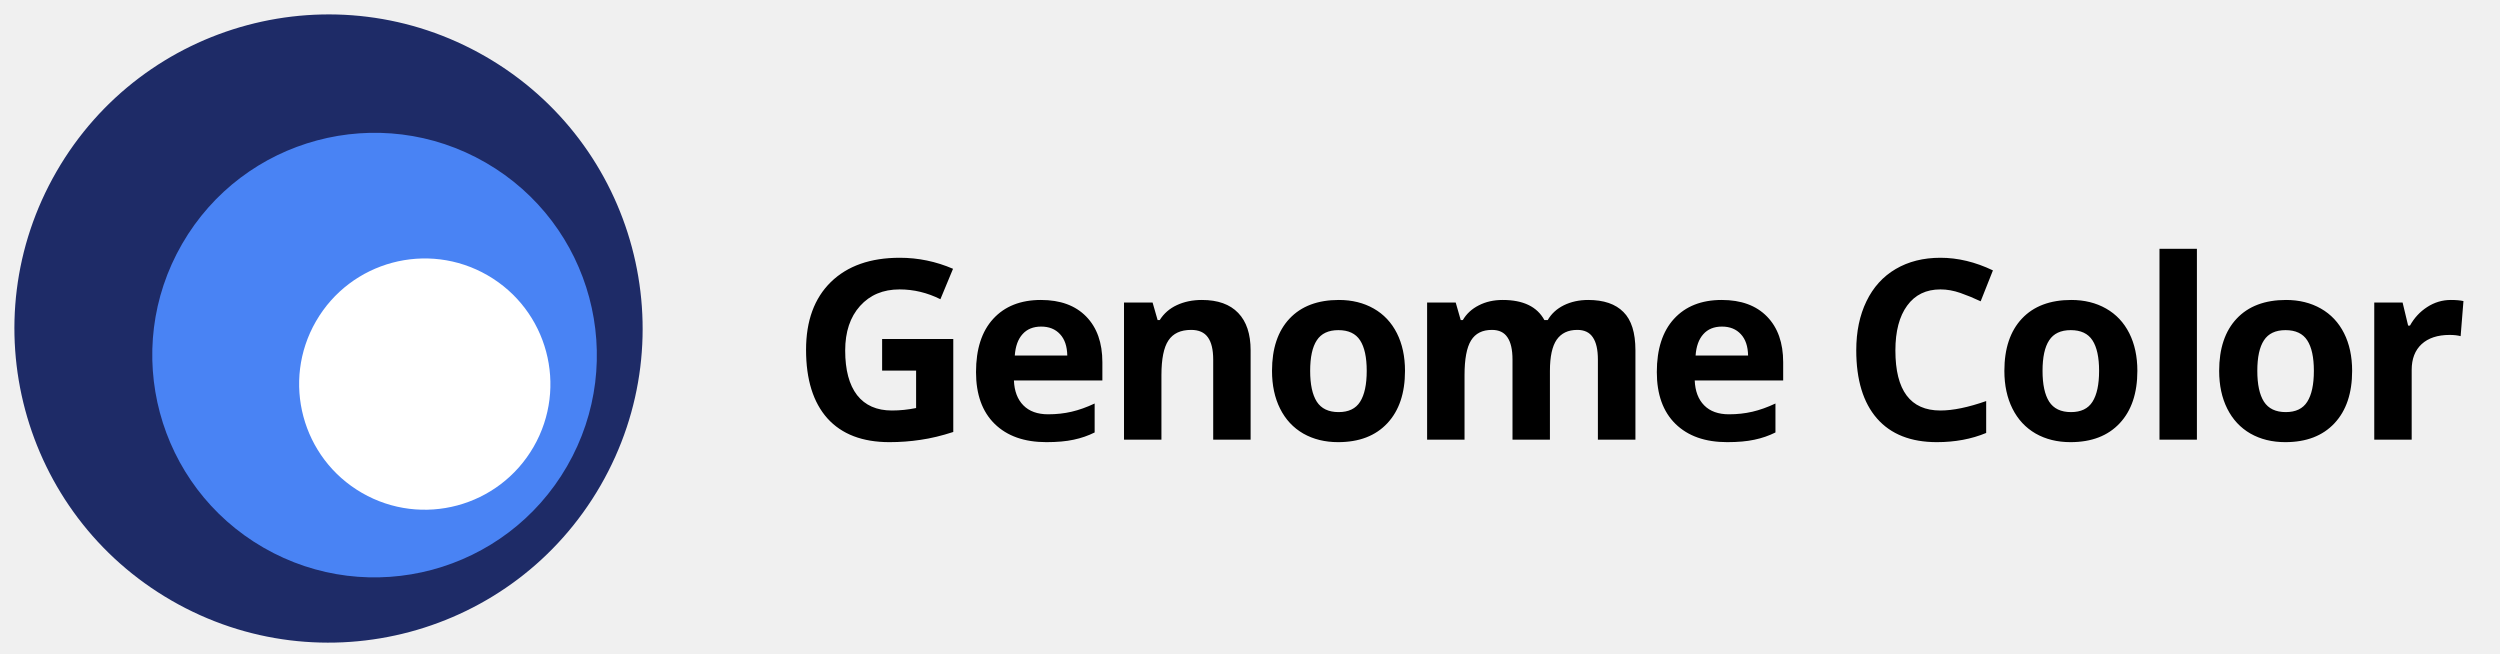
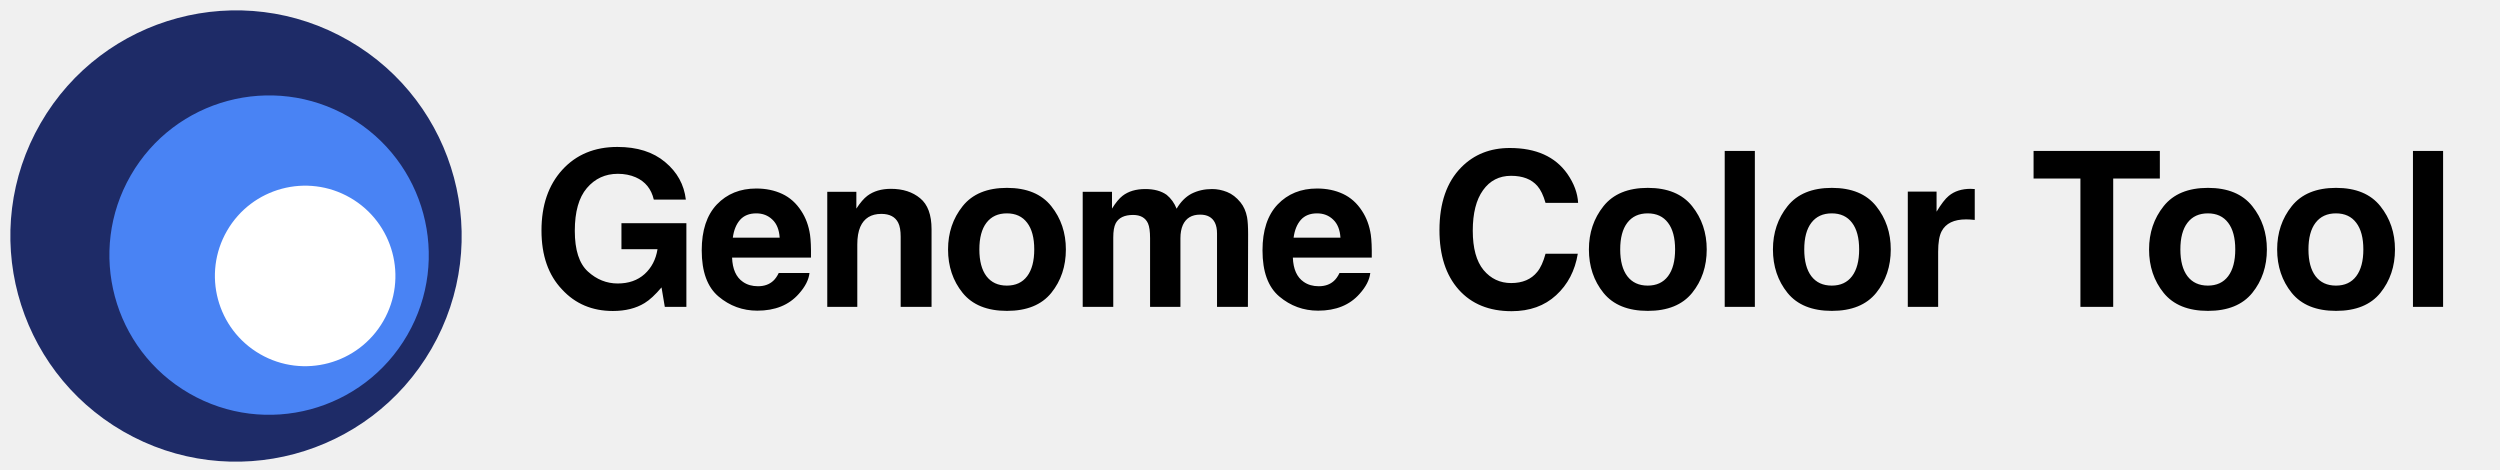
- <svg xmlns="http://www.w3.org/2000/svg" width="199" height="52" viewBox="0 0 199 52" fill="none">
+ <svg xmlns="http://www.w3.org/2000/svg" width="277" height="52" viewBox="0 0 277 52" fill="none">
  <g clip-path="url(#clip0_77_94)">
-     <path d="M70.217 26.982H75.881V34.385C74.963 34.684 74.097 34.893 73.283 35.01C72.476 35.133 71.649 35.195 70.803 35.195C68.648 35.195 67.001 34.564 65.861 33.301C64.728 32.031 64.162 30.212 64.162 27.842C64.162 25.537 64.82 23.74 66.135 22.451C67.456 21.162 69.286 20.518 71.623 20.518C73.088 20.518 74.501 20.811 75.861 21.396L74.856 23.818C73.814 23.297 72.73 23.037 71.603 23.037C70.295 23.037 69.247 23.477 68.459 24.355C67.671 25.234 67.277 26.416 67.277 27.9C67.277 29.45 67.593 30.635 68.225 31.455C68.863 32.269 69.787 32.676 70.998 32.676C71.63 32.676 72.271 32.611 72.922 32.48V29.502H70.217V26.982ZM82.876 25.996C82.245 25.996 81.75 26.198 81.392 26.602C81.034 26.999 80.829 27.565 80.777 28.301H84.956C84.943 27.565 84.751 26.999 84.38 26.602C84.009 26.198 83.508 25.996 82.876 25.996ZM83.296 35.195C81.538 35.195 80.165 34.71 79.175 33.74C78.185 32.77 77.691 31.396 77.691 29.619C77.691 27.79 78.146 26.377 79.058 25.381C79.976 24.378 81.242 23.877 82.857 23.877C84.4 23.877 85.601 24.316 86.46 25.195C87.32 26.074 87.749 27.288 87.749 28.838V30.283H80.708C80.741 31.13 80.991 31.79 81.46 32.266C81.929 32.741 82.587 32.978 83.433 32.978C84.09 32.978 84.712 32.91 85.298 32.773C85.884 32.637 86.496 32.419 87.134 32.119V34.424C86.613 34.684 86.056 34.876 85.464 35C84.872 35.13 84.149 35.195 83.296 35.195ZM99.549 35H96.571V28.623C96.571 27.835 96.431 27.246 96.151 26.855C95.871 26.458 95.425 26.26 94.813 26.26C93.98 26.26 93.377 26.54 93.006 27.1C92.635 27.653 92.45 28.574 92.45 29.863V35H89.471V24.082H91.746L92.147 25.479H92.313C92.645 24.951 93.101 24.554 93.68 24.287C94.266 24.014 94.93 23.877 95.672 23.877C96.942 23.877 97.905 24.222 98.563 24.912C99.22 25.596 99.549 26.585 99.549 27.881V35ZM104.289 29.521C104.289 30.602 104.464 31.419 104.816 31.973C105.174 32.526 105.754 32.803 106.554 32.803C107.349 32.803 107.918 32.529 108.263 31.982C108.615 31.429 108.791 30.609 108.791 29.521C108.791 28.441 108.615 27.63 108.263 27.09C107.912 26.549 107.336 26.279 106.535 26.279C105.74 26.279 105.168 26.549 104.816 27.09C104.464 27.624 104.289 28.434 104.289 29.521ZM111.838 29.521C111.838 31.299 111.369 32.689 110.431 33.691C109.494 34.694 108.188 35.195 106.515 35.195C105.467 35.195 104.543 34.967 103.742 34.512C102.941 34.05 102.326 33.389 101.896 32.529C101.466 31.67 101.252 30.667 101.252 29.521C101.252 27.738 101.717 26.351 102.648 25.361C103.579 24.372 104.888 23.877 106.574 23.877C107.622 23.877 108.546 24.105 109.347 24.561C110.148 25.016 110.763 25.671 111.193 26.523C111.623 27.376 111.838 28.376 111.838 29.521ZM123.374 35H120.395V28.623C120.395 27.835 120.262 27.246 119.995 26.855C119.735 26.458 119.321 26.26 118.755 26.26C117.993 26.26 117.44 26.54 117.095 27.1C116.749 27.66 116.577 28.581 116.577 29.863V35H113.598V24.082H115.874L116.274 25.479H116.44C116.733 24.977 117.156 24.587 117.71 24.307C118.263 24.02 118.898 23.877 119.614 23.877C121.248 23.877 122.355 24.411 122.934 25.479H123.198C123.491 24.971 123.921 24.577 124.487 24.297C125.06 24.017 125.705 23.877 126.421 23.877C127.658 23.877 128.592 24.196 129.223 24.834C129.861 25.465 130.18 26.481 130.18 27.881V35H127.192V28.623C127.192 27.835 127.059 27.246 126.792 26.855C126.531 26.458 126.118 26.26 125.552 26.26C124.822 26.26 124.276 26.52 123.911 27.041C123.553 27.562 123.374 28.389 123.374 29.521V35ZM137.068 25.996C136.437 25.996 135.942 26.198 135.584 26.602C135.226 26.999 135.021 27.565 134.969 28.301H139.148C139.135 27.565 138.943 26.999 138.572 26.602C138.201 26.198 137.7 25.996 137.068 25.996ZM137.488 35.195C135.73 35.195 134.357 34.71 133.367 33.74C132.378 32.77 131.883 31.396 131.883 29.619C131.883 27.79 132.339 26.377 133.25 25.381C134.168 24.378 135.434 23.877 137.049 23.877C138.592 23.877 139.793 24.316 140.652 25.195C141.512 26.074 141.941 27.288 141.941 28.838V30.283H134.9C134.933 31.13 135.184 31.79 135.652 32.266C136.121 32.741 136.779 32.978 137.625 32.978C138.283 32.978 138.904 32.91 139.49 32.773C140.076 32.637 140.688 32.419 141.326 32.119V34.424C140.805 34.684 140.249 34.876 139.656 35C139.064 35.13 138.341 35.195 137.488 35.195ZM154.457 23.037C153.318 23.037 152.436 23.467 151.811 24.326C151.186 25.179 150.873 26.37 150.873 27.9C150.873 31.084 152.068 32.676 154.457 32.676C155.46 32.676 156.674 32.425 158.1 31.924V34.463C156.928 34.951 155.62 35.195 154.174 35.195C152.097 35.195 150.509 34.567 149.409 33.31C148.308 32.047 147.758 30.238 147.758 27.881C147.758 26.396 148.028 25.098 148.569 23.984C149.109 22.865 149.884 22.009 150.893 21.416C151.909 20.817 153.097 20.518 154.457 20.518C155.844 20.518 157.237 20.853 158.637 21.523L157.661 23.984C157.127 23.73 156.59 23.509 156.049 23.32C155.509 23.131 154.978 23.037 154.457 23.037ZM162.586 29.521C162.586 30.602 162.761 31.419 163.113 31.973C163.471 32.526 164.05 32.803 164.851 32.803C165.645 32.803 166.215 32.529 166.56 31.982C166.912 31.429 167.088 30.609 167.088 29.521C167.088 28.441 166.912 27.63 166.56 27.09C166.209 26.549 165.632 26.279 164.832 26.279C164.037 26.279 163.464 26.549 163.113 27.09C162.761 27.624 162.586 28.434 162.586 29.521ZM170.134 29.521C170.134 31.299 169.666 32.689 168.728 33.691C167.791 34.694 166.485 35.195 164.812 35.195C163.764 35.195 162.839 34.967 162.039 34.512C161.238 34.05 160.623 33.389 160.193 32.529C159.763 31.67 159.548 30.667 159.548 29.521C159.548 27.738 160.014 26.351 160.945 25.361C161.876 24.372 163.185 23.877 164.871 23.877C165.919 23.877 166.843 24.105 167.644 24.561C168.445 25.016 169.06 25.671 169.49 26.523C169.92 27.376 170.134 28.376 170.134 29.521ZM174.874 35H171.895V19.805H174.874V35ZM179.682 29.521C179.682 30.602 179.857 31.419 180.209 31.973C180.567 32.526 181.146 32.803 181.947 32.803C182.742 32.803 183.311 32.529 183.656 31.982C184.008 31.429 184.184 30.609 184.184 29.521C184.184 28.441 184.008 27.63 183.656 27.09C183.305 26.549 182.729 26.279 181.928 26.279C181.133 26.279 180.561 26.549 180.209 27.09C179.857 27.624 179.682 28.434 179.682 29.521ZM187.23 29.521C187.23 31.299 186.762 32.689 185.824 33.691C184.887 34.694 183.581 35.195 181.908 35.195C180.86 35.195 179.936 34.967 179.135 34.512C178.334 34.05 177.719 33.389 177.289 32.529C176.859 31.67 176.645 30.667 176.645 29.521C176.645 27.738 177.11 26.351 178.041 25.361C178.972 24.372 180.281 23.877 181.967 23.877C183.015 23.877 183.939 24.105 184.74 24.561C185.541 25.016 186.156 25.671 186.586 26.523C187.016 27.376 187.23 28.376 187.23 29.521ZM195.085 23.877C195.489 23.877 195.824 23.906 196.091 23.965L195.866 26.758C195.626 26.693 195.333 26.66 194.988 26.66C194.037 26.66 193.295 26.904 192.761 27.393C192.234 27.881 191.97 28.564 191.97 29.443V35H188.991V24.082H191.247L191.687 25.918H191.833C192.172 25.306 192.627 24.814 193.2 24.443C193.78 24.066 194.408 23.877 195.085 23.877Z" fill="black" />
+     <path d="M72.441 22.117C72.168 20.938 71.5 20.113 70.438 19.645C69.844 19.387 69.184 19.258 68.457 19.258C67.066 19.258 65.922 19.785 65.023 20.84C64.133 21.887 63.688 23.465 63.688 25.574C63.688 27.699 64.172 29.203 65.141 30.086C66.109 30.969 67.211 31.41 68.445 31.41C69.656 31.41 70.648 31.062 71.422 30.367C72.195 29.664 72.672 28.746 72.852 27.613H68.856V24.73H76.051V34H73.66L73.297 31.844C72.602 32.664 71.977 33.242 71.422 33.578C70.469 34.164 69.297 34.457 67.906 34.457C65.617 34.457 63.742 33.664 62.281 32.078C60.758 30.484 59.996 28.305 59.996 25.539C59.996 22.742 60.766 20.5 62.305 18.812C63.844 17.125 65.879 16.281 68.41 16.281C70.606 16.281 72.367 16.84 73.695 17.957C75.031 19.066 75.797 20.453 75.992 22.117H72.441ZM83.797 23.641C83.024 23.641 82.422 23.883 81.993 24.367C81.571 24.852 81.305 25.508 81.196 26.336H86.387C86.332 25.453 86.063 24.785 85.579 24.332C85.102 23.871 84.508 23.641 83.797 23.641ZM83.797 20.887C84.86 20.887 85.817 21.086 86.668 21.484C87.52 21.883 88.223 22.512 88.778 23.371C89.278 24.129 89.602 25.008 89.751 26.008C89.836 26.594 89.872 27.438 89.856 28.539H81.114C81.161 29.82 81.563 30.719 82.321 31.234C82.782 31.555 83.336 31.715 83.985 31.715C84.672 31.715 85.231 31.52 85.661 31.129C85.895 30.918 86.102 30.625 86.282 30.25H89.692C89.606 31.008 89.211 31.777 88.508 32.559C87.415 33.801 85.883 34.422 83.915 34.422C82.29 34.422 80.856 33.898 79.614 32.852C78.372 31.805 77.751 30.102 77.751 27.742C77.751 25.531 78.309 23.836 79.426 22.656C80.551 21.477 82.008 20.887 83.797 20.887ZM98.716 20.922C100.036 20.922 101.114 21.27 101.95 21.965C102.794 22.652 103.216 23.797 103.216 25.398V34H99.794V26.23C99.794 25.559 99.704 25.043 99.524 24.684C99.196 24.027 98.571 23.699 97.649 23.699C96.517 23.699 95.739 24.18 95.317 25.141C95.099 25.648 94.989 26.297 94.989 27.086V34H91.661V21.25H94.884V23.113C95.313 22.457 95.72 21.984 96.103 21.695C96.79 21.18 97.661 20.922 98.716 20.922ZM111.56 31.645C112.537 31.645 113.287 31.297 113.81 30.602C114.333 29.906 114.595 28.918 114.595 27.637C114.595 26.355 114.333 25.371 113.81 24.684C113.287 23.988 112.537 23.641 111.56 23.641C110.583 23.641 109.83 23.988 109.298 24.684C108.775 25.371 108.513 26.355 108.513 27.637C108.513 28.918 108.775 29.906 109.298 30.602C109.83 31.297 110.583 31.645 111.56 31.645ZM118.099 27.637C118.099 29.512 117.56 31.117 116.482 32.453C115.404 33.781 113.767 34.445 111.572 34.445C109.376 34.445 107.74 33.781 106.662 32.453C105.583 31.117 105.044 29.512 105.044 27.637C105.044 25.793 105.583 24.195 106.662 22.844C107.74 21.492 109.376 20.816 111.572 20.816C113.767 20.816 115.404 21.492 116.482 22.844C117.56 24.195 118.099 25.793 118.099 27.637ZM134.295 20.945C134.857 20.945 135.412 21.055 135.959 21.273C136.506 21.492 137.002 21.875 137.447 22.422C137.807 22.867 138.049 23.414 138.174 24.062C138.252 24.492 138.291 25.121 138.291 25.949L138.268 34H134.846V25.867C134.846 25.383 134.768 24.984 134.611 24.672C134.314 24.078 133.768 23.781 132.971 23.781C132.049 23.781 131.412 24.164 131.06 24.93C130.881 25.336 130.791 25.824 130.791 26.395V34H127.428V26.395C127.428 25.637 127.35 25.086 127.193 24.742C126.912 24.125 126.361 23.816 125.541 23.816C124.588 23.816 123.947 24.125 123.619 24.742C123.439 25.094 123.35 25.617 123.35 26.312V34H119.963V21.25H123.209V23.113C123.623 22.449 124.014 21.977 124.381 21.695C125.029 21.195 125.869 20.945 126.9 20.945C127.877 20.945 128.666 21.16 129.268 21.59C129.752 21.988 130.119 22.5 130.369 23.125C130.807 22.375 131.35 21.824 131.998 21.473C132.685 21.121 133.451 20.945 134.295 20.945ZM145.932 23.641C145.159 23.641 144.557 23.883 144.127 24.367C143.705 24.852 143.44 25.508 143.33 26.336H148.522C148.467 25.453 148.198 24.785 147.713 24.332C147.237 23.871 146.643 23.641 145.932 23.641ZM145.932 20.887C146.995 20.887 147.952 21.086 148.803 21.484C149.655 21.883 150.358 22.512 150.912 23.371C151.412 24.129 151.737 25.008 151.885 26.008C151.971 26.594 152.006 27.438 151.991 28.539H143.248C143.295 29.82 143.698 30.719 144.455 31.234C144.916 31.555 145.471 31.715 146.12 31.715C146.807 31.715 147.366 31.52 147.795 31.129C148.03 30.918 148.237 30.625 148.416 30.25H151.827C151.741 31.008 151.346 31.777 150.643 32.559C149.549 33.801 148.018 34.422 146.049 34.422C144.424 34.422 142.991 33.898 141.748 32.852C140.506 31.805 139.885 30.102 139.885 27.742C139.885 25.531 140.444 23.836 141.561 22.656C142.686 21.477 144.143 20.887 145.932 20.887ZM159.492 25.504C159.492 22.488 160.3 20.164 161.917 18.531C163.324 17.109 165.113 16.398 167.285 16.398C170.191 16.398 172.316 17.352 173.66 19.258C174.402 20.328 174.8 21.402 174.855 22.48H171.245C171.011 21.652 170.71 21.027 170.343 20.605C169.687 19.855 168.714 19.48 167.425 19.48C166.113 19.48 165.077 20.012 164.32 21.074C163.562 22.129 163.183 23.625 163.183 25.562C163.183 27.5 163.581 28.953 164.378 29.922C165.183 30.883 166.202 31.363 167.437 31.363C168.702 31.363 169.667 30.949 170.331 30.121C170.699 29.676 171.003 29.008 171.245 28.117H174.82C174.507 30 173.706 31.531 172.417 32.711C171.136 33.891 169.492 34.48 167.484 34.48C164.999 34.48 163.046 33.684 161.624 32.09C160.202 30.488 159.492 28.293 159.492 25.504ZM182.566 31.645C183.543 31.645 184.293 31.297 184.816 30.602C185.34 29.906 185.601 28.918 185.601 27.637C185.601 26.355 185.34 25.371 184.816 24.684C184.293 23.988 183.543 23.641 182.566 23.641C181.59 23.641 180.836 23.988 180.305 24.684C179.781 25.371 179.519 26.355 179.519 27.637C179.519 28.918 179.781 29.906 180.305 30.602C180.836 31.297 181.59 31.645 182.566 31.645ZM189.105 27.637C189.105 29.512 188.566 31.117 187.488 32.453C186.41 33.781 184.773 34.445 182.578 34.445C180.383 34.445 178.746 33.781 177.668 32.453C176.59 31.117 176.051 29.512 176.051 27.637C176.051 25.793 176.59 24.195 177.668 22.844C178.746 21.492 180.383 20.816 182.578 20.816C184.773 20.816 186.41 21.492 187.488 22.844C188.566 24.195 189.105 25.793 189.105 27.637ZM194.438 34H191.098V16.727H194.438V34ZM202.958 31.645C203.934 31.645 204.684 31.297 205.208 30.602C205.731 29.906 205.993 28.918 205.993 27.637C205.993 26.355 205.731 25.371 205.208 24.684C204.684 23.988 203.934 23.641 202.958 23.641C201.981 23.641 201.227 23.988 200.696 24.684C200.173 25.371 199.911 26.355 199.911 27.637C199.911 28.918 200.173 29.906 200.696 30.602C201.227 31.297 201.981 31.645 202.958 31.645ZM209.497 27.637C209.497 29.512 208.958 31.117 207.88 32.453C206.802 33.781 205.165 34.445 202.97 34.445C200.774 34.445 199.137 33.781 198.059 32.453C196.981 31.117 196.442 29.512 196.442 27.637C196.442 25.793 196.981 24.195 198.059 22.844C199.137 21.492 200.774 20.816 202.97 20.816C205.165 20.816 206.802 21.492 207.88 22.844C208.958 24.195 209.497 25.793 209.497 27.637ZM218.357 20.922C218.419 20.922 218.47 20.926 218.509 20.934C218.556 20.934 218.654 20.938 218.802 20.945V24.367C218.591 24.344 218.404 24.328 218.24 24.32C218.075 24.312 217.943 24.309 217.841 24.309C216.497 24.309 215.595 24.746 215.134 25.621C214.876 26.113 214.747 26.871 214.747 27.895V34H211.384V21.227H214.572V23.453C215.087 22.602 215.536 22.02 215.919 21.707C216.544 21.184 217.357 20.922 218.357 20.922ZM239.311 16.727V19.785H234.143V34H230.51V19.785H225.319V16.727H239.311ZM244.632 31.645C245.608 31.645 246.358 31.297 246.882 30.602C247.405 29.906 247.667 28.918 247.667 27.637C247.667 26.355 247.405 25.371 246.882 24.684C246.358 23.988 245.608 23.641 244.632 23.641C243.655 23.641 242.901 23.988 242.37 24.684C241.846 25.371 241.585 26.355 241.585 27.637C241.585 28.918 241.846 29.906 242.37 30.602C242.901 31.297 243.655 31.645 244.632 31.645ZM251.171 27.637C251.171 29.512 250.632 31.117 249.553 32.453C248.475 33.781 246.839 34.445 244.643 34.445C242.448 34.445 240.811 33.781 239.733 32.453C238.655 31.117 238.116 29.512 238.116 27.637C238.116 25.793 238.655 24.195 239.733 22.844C240.811 21.492 242.448 20.816 244.643 20.816C246.839 20.816 248.475 21.492 249.553 22.844C250.632 24.195 251.171 25.793 251.171 27.637ZM258.823 31.645C259.8 31.645 260.55 31.297 261.073 30.602C261.597 29.906 261.859 28.918 261.859 27.637C261.859 26.355 261.597 25.371 261.073 24.684C260.55 23.988 259.8 23.641 258.823 23.641C257.847 23.641 257.093 23.988 256.562 24.684C256.038 25.371 255.777 26.355 255.777 27.637C255.777 28.918 256.038 29.906 256.562 30.602C257.093 31.297 257.847 31.645 258.823 31.645ZM265.363 27.637C265.363 29.512 264.823 31.117 263.745 32.453C262.667 33.781 261.03 34.445 258.835 34.445C256.64 34.445 255.003 33.781 253.925 32.453C252.847 31.117 252.308 29.512 252.308 27.637C252.308 25.793 252.847 24.195 253.925 22.844C255.003 21.492 256.64 20.816 258.835 20.816C261.03 20.816 262.667 21.492 263.745 22.844C264.823 24.195 265.363 25.793 265.363 27.637ZM270.695 34H267.355V16.727H270.695V34Z" fill="black" />
    <circle cx="26.151" cy="26.151" r="25" transform="rotate(30 26.1506 26.1506)" fill="#1E2B67" />
    <circle cx="29.815" cy="28.266" r="17.692" transform="rotate(30 29.8147 28.2663)" fill="#4983F4" />
    <circle cx="33.812" cy="30.574" r="10" transform="rotate(30 33.8116 30.5738)" fill="white" />
  </g>
  <defs>
    <clipPath id="clip0_77_94">
-       <rect width="199" height="52" fill="white" />
+       <rect width="277" height="52" fill="white" />
    </clipPath>
  </defs>
</svg>
